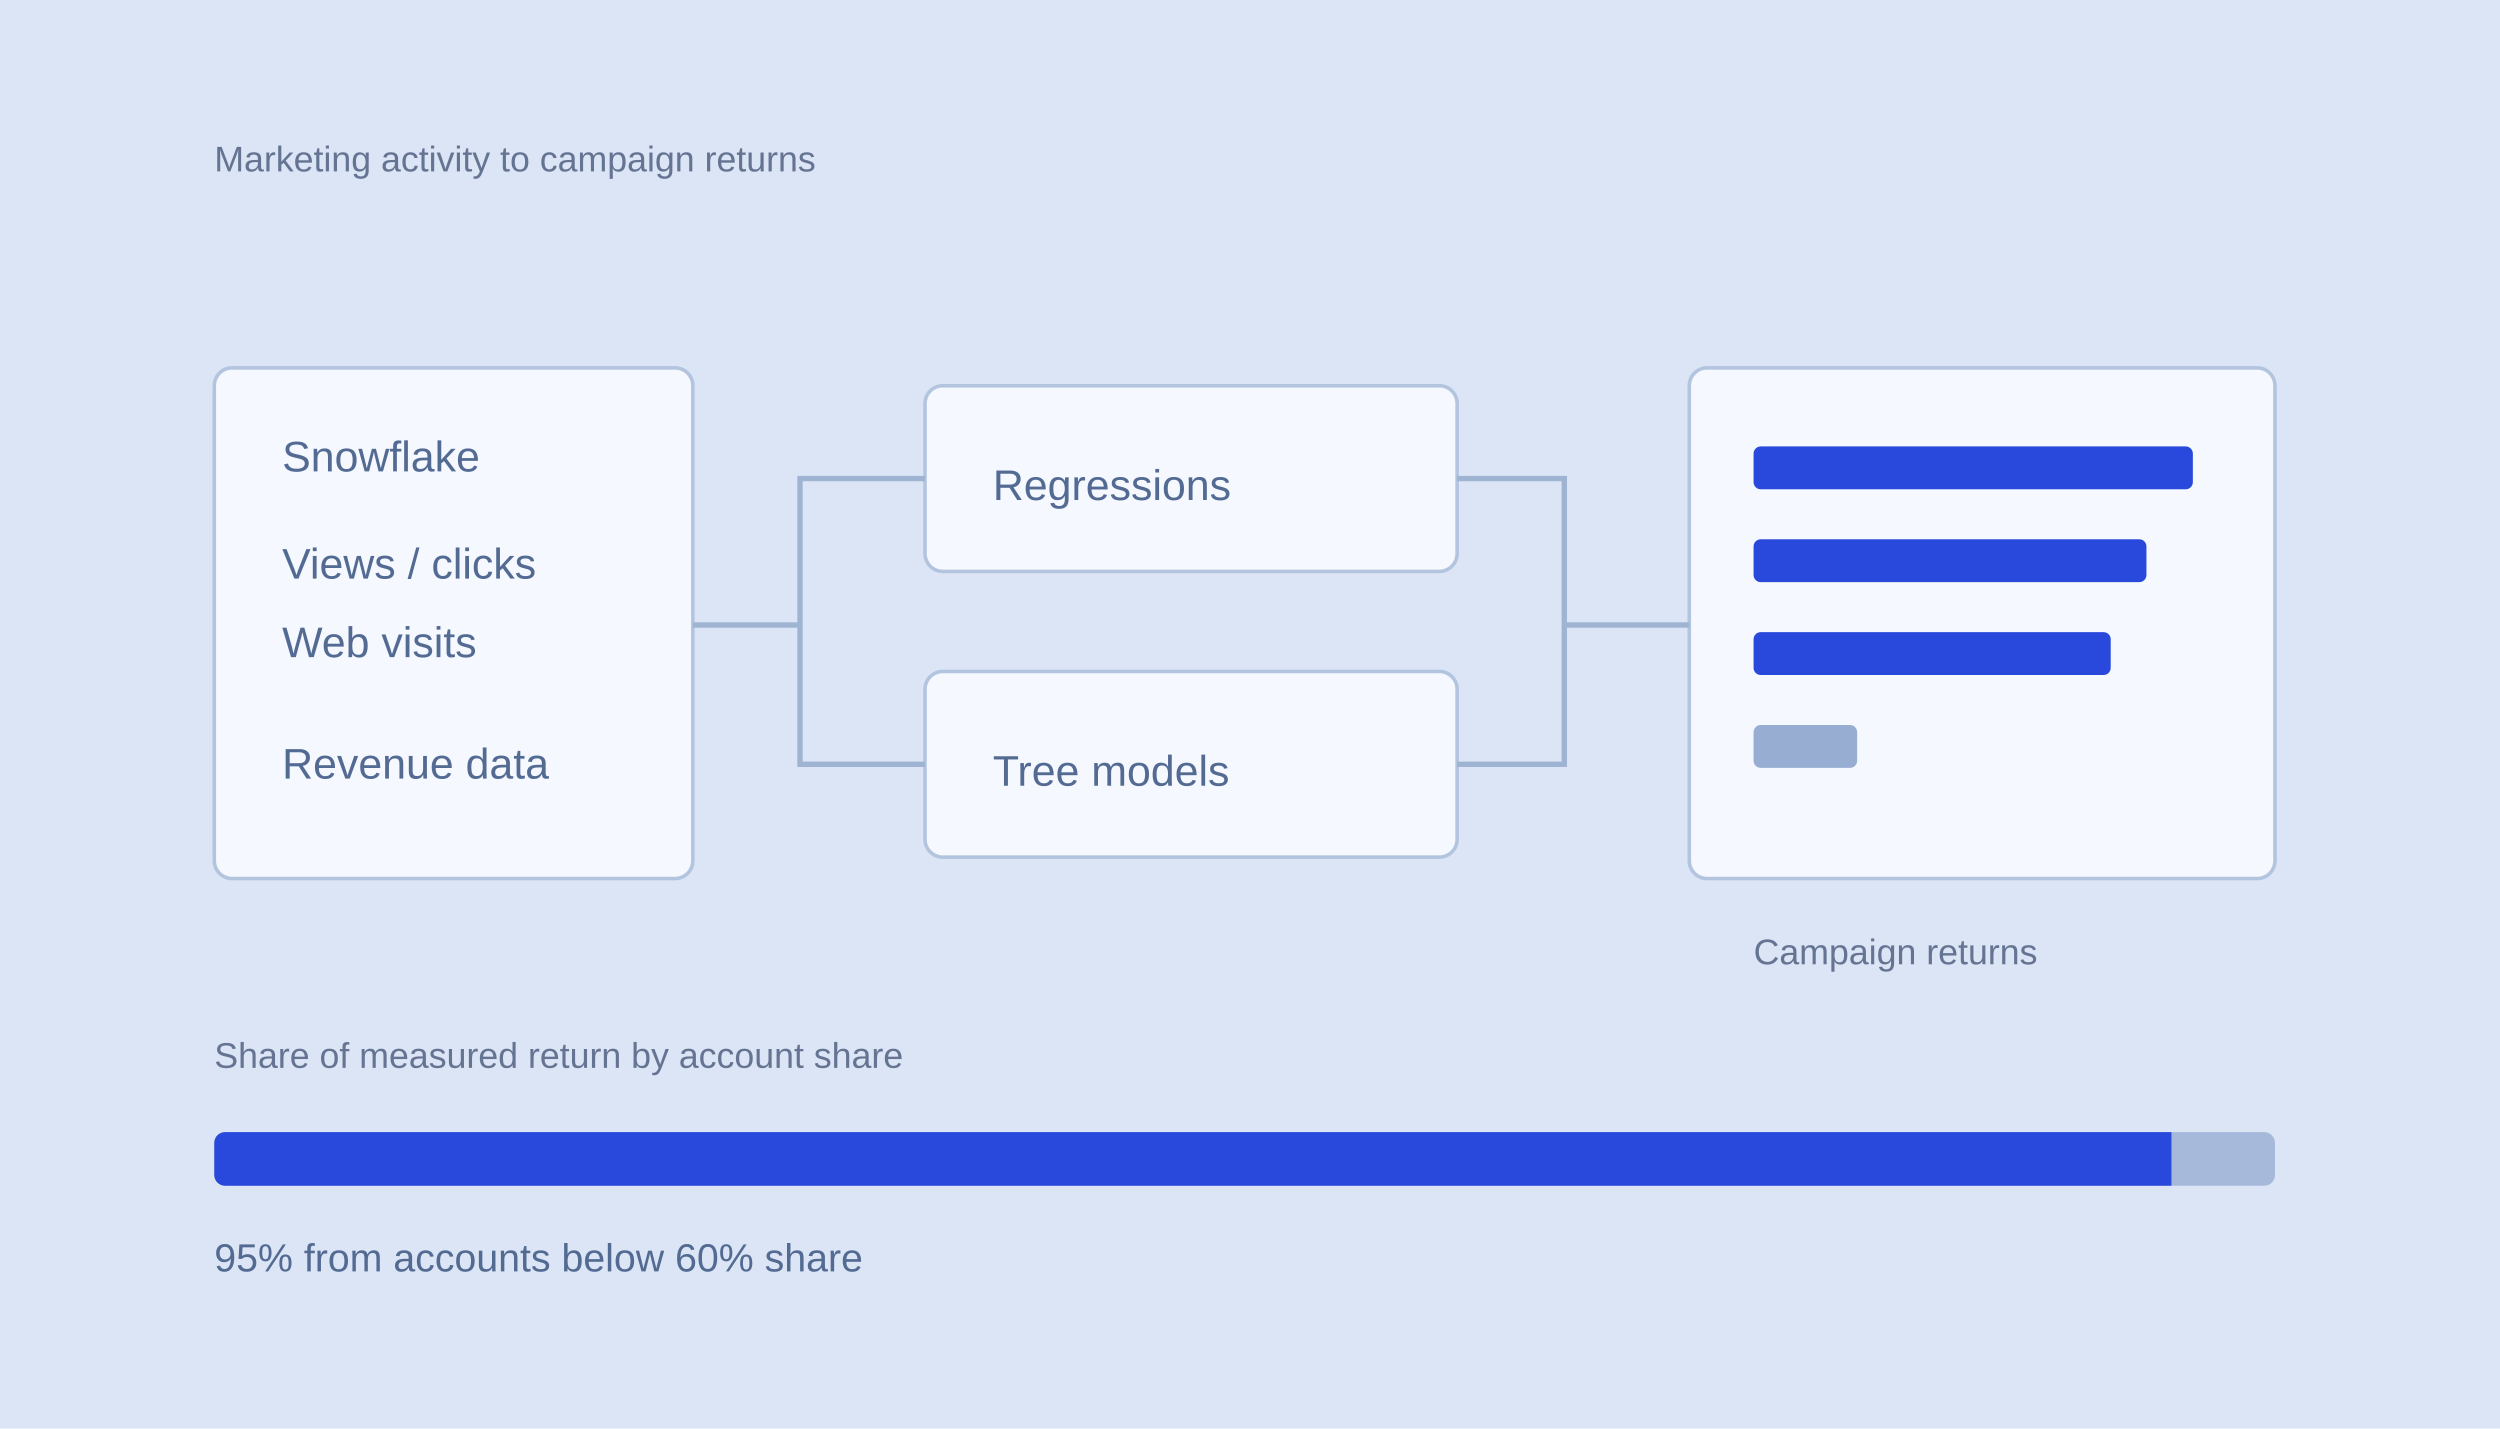
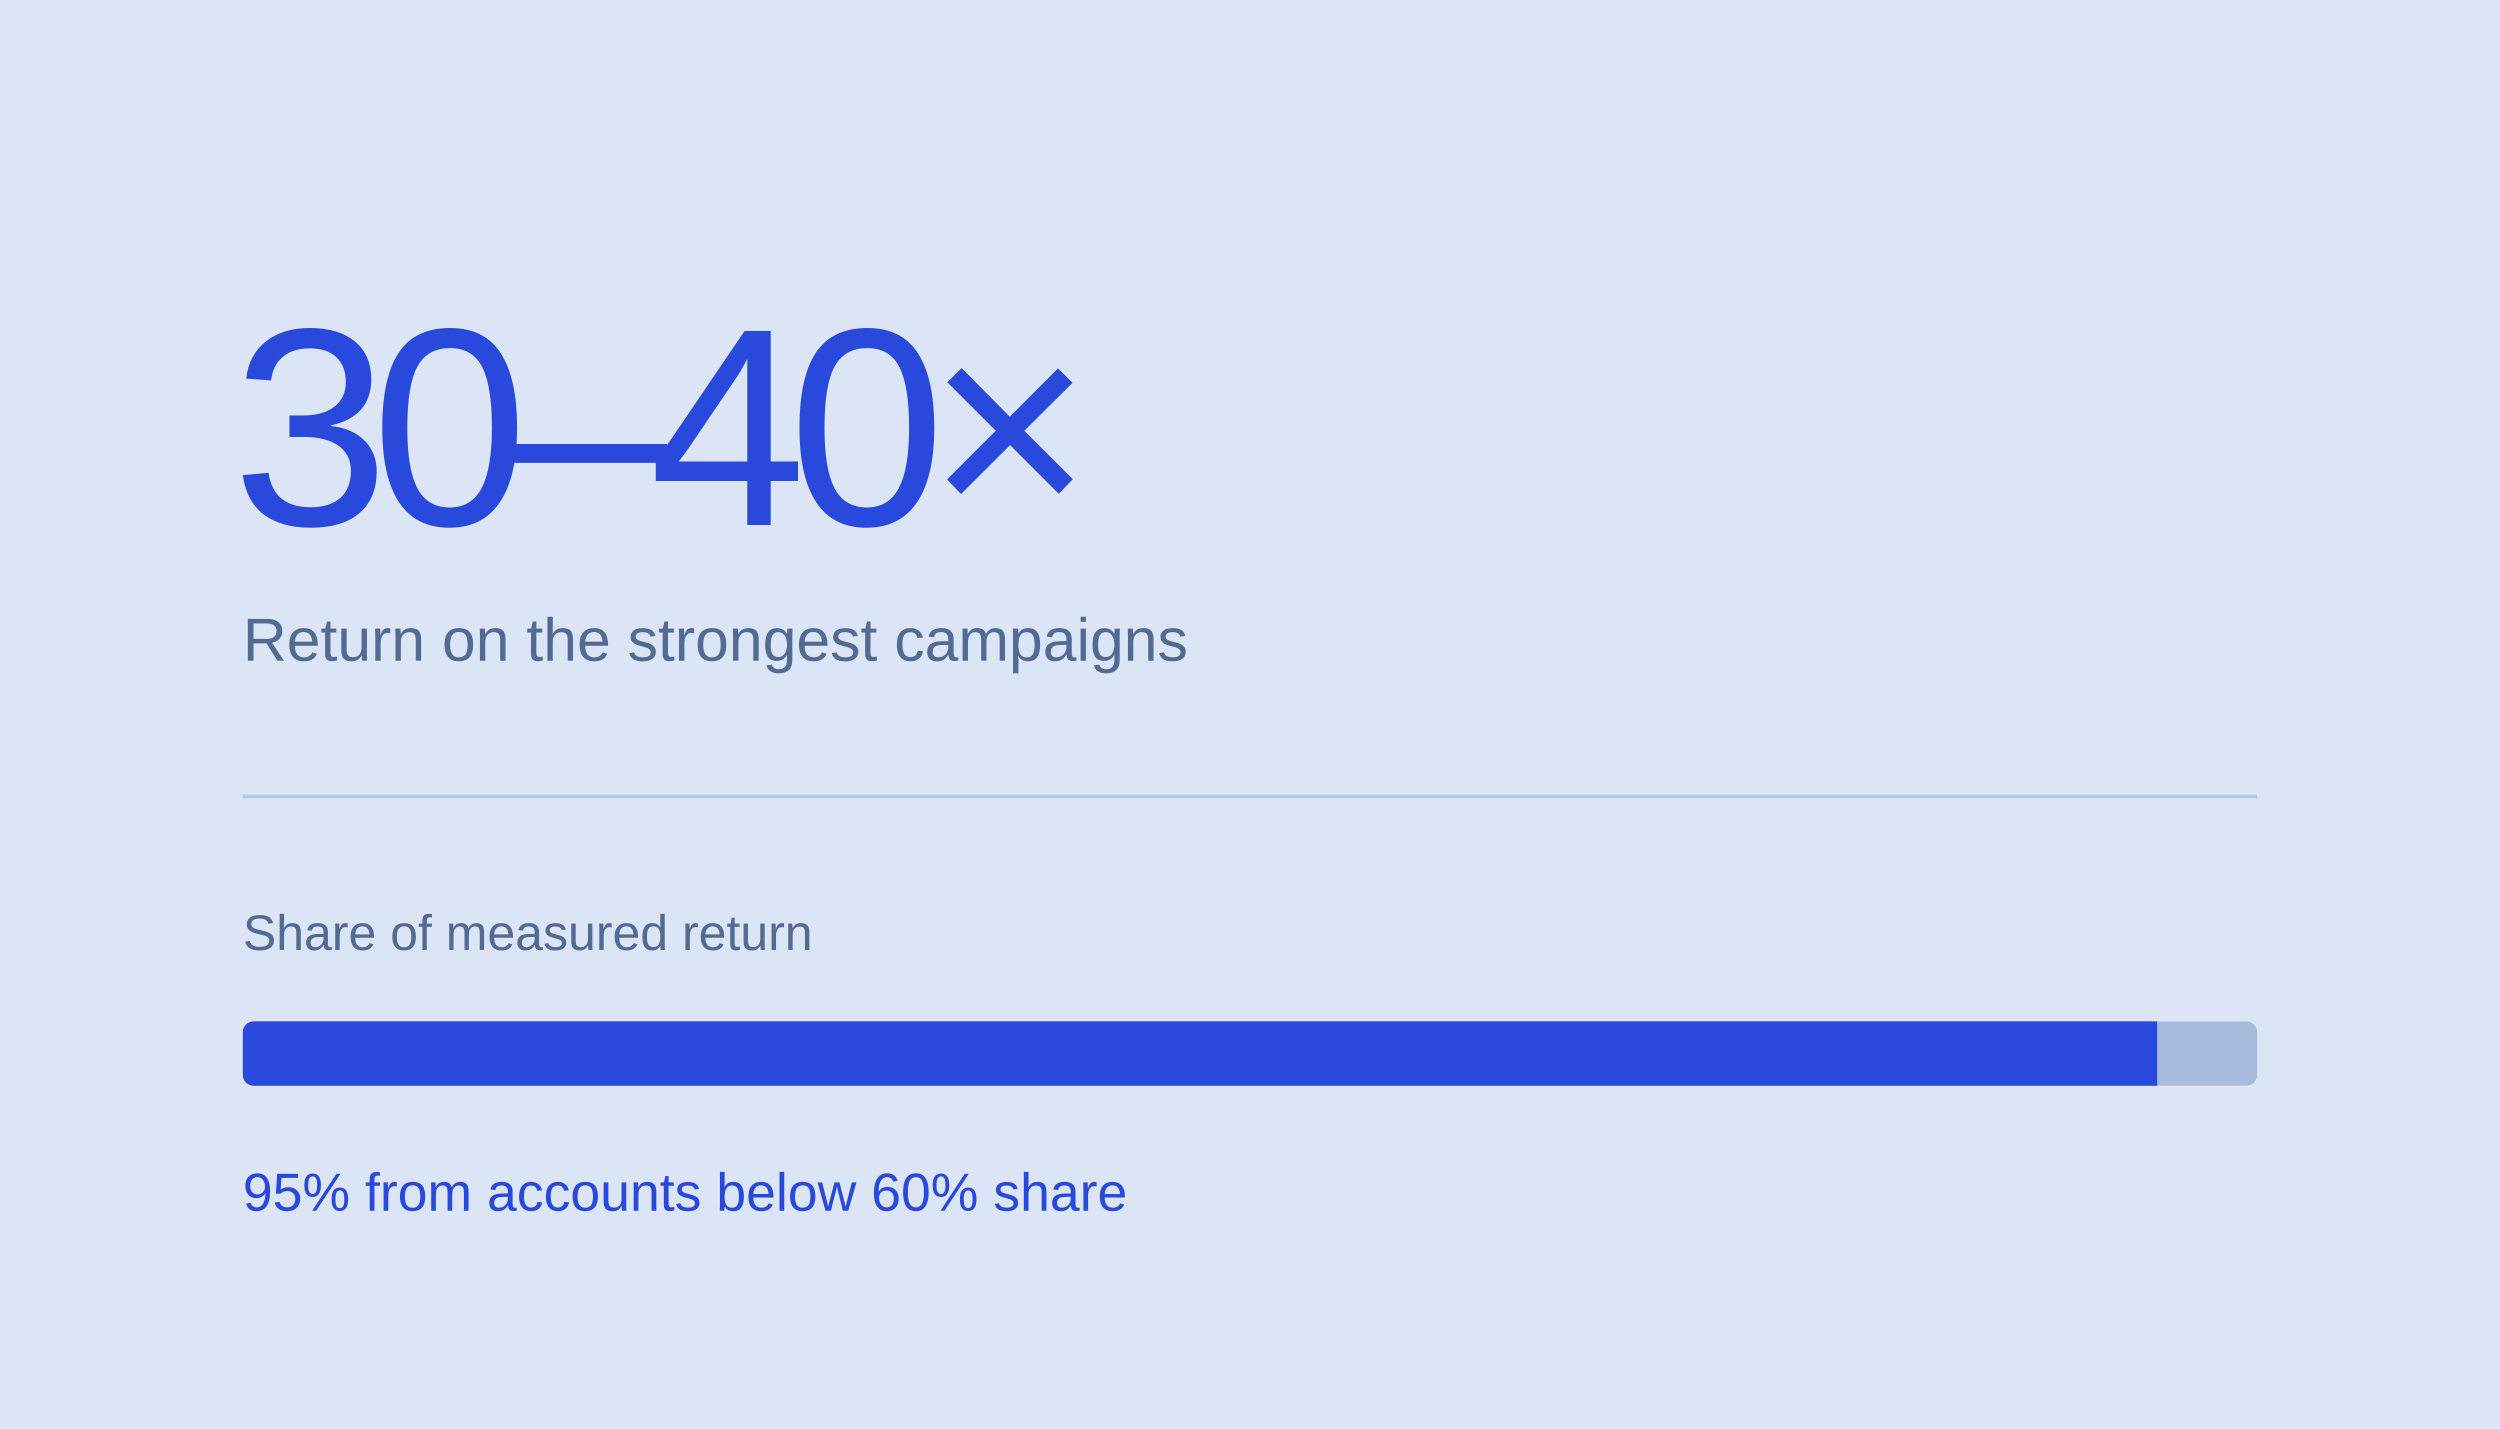
- <svg xmlns="http://www.w3.org/2000/svg" viewBox="0 0 700 400" role="img" aria-label="Marketing features combined with revenue data and regression and tree models to analyze campaign returns">
+ <svg xmlns="http://www.w3.org/2000/svg" viewBox="0 0 700 400" role="img" aria-label="30 to 40 times return on the strongest campaigns, with 95 percent of measured return from accounts below 60 percent share">
  <rect width="700" height="400" fill="#dce5f5" />
-   <g font-family="Arial,sans-serif" fill="#657492" font-size="10">
-     <text x="60" y="48">Marketing activity to campaign returns</text>
-   </g>
-   <g fill="#f5f8fe" stroke="#b3c4df">
-     <rect x="60" y="103" width="134" height="143" rx="5" />
-     <rect x="259" y="108" width="149" height="52" rx="5" />
-     <rect x="259" y="188" width="149" height="52" rx="5" />
-     <rect x="473" y="103" width="164" height="143" rx="5" />
-   </g>
-   <g fill="none" stroke="#9fb3d3" stroke-width="1.5">
-     <path d="M194 175h30v-41h35m-35 41v39h35M408 134h30v41h35m-65 39h30v-39" />
-   </g>
-   <g font-family="Arial,sans-serif" fill="#536b93" font-size="12">
-     <text x="79" y="132">Snowflake</text>
-     <text x="79" y="162">Views / clicks</text>
-     <text x="79" y="184">Web visits</text>
-     <text x="79" y="218">Revenue data</text>
-     <text x="278" y="140">Regressions</text>
-     <text x="278" y="220">Tree models</text>
-   </g>
-   <g fill="#2849dc">
-     <rect x="491" y="125" width="123" height="12" rx="2" />
-     <rect x="491" y="151" width="110" height="12" rx="2" />
-     <rect x="491" y="177" width="100" height="12" rx="2" />
-   </g>
-   <rect x="491" y="203" width="29" height="12" rx="2" fill="#97add1" />
-   <g font-family="Arial,sans-serif" fill="#657492" font-size="10">
-     <text x="491" y="270">Campaign returns</text>
-     <text x="60" y="299">Share of measured return by account share</text>
-   </g>
-   <rect x="60" y="317" width="577" height="15" rx="3" fill="#a6b9da" />
-   <path d="M63 317h545v15H63a3 3 0 0 1-3-3v-9a3 3 0 0 1 3-3" fill="#2849dc" />
-   <g font-family="Arial,sans-serif" font-size="11" fill="#536b93">
-     <text x="60" y="356">95% from accounts below 60% share</text>
+   <g font-family="Arial,sans-serif">
+     <text x="65" y="147" font-size="79" letter-spacing="-5" fill="#2849dc">30–40×</text>
+     <text x="68" y="185" font-size="17" fill="#536b93">Return on the strongest campaigns</text>
+     <path d="M68 223H632" stroke="#b7c8e3" />
+     <text x="68" y="266" font-size="14" fill="#536b93">Share of measured return</text>
+     <rect x="68" y="286" width="564" height="18" rx="3" fill="#a8bbdc" />
+     <path d="M71 286h533v18H71a3 3 0 0 1-3-3v-12a3 3 0 0 1 3-3" fill="#2849dc" />
+     <text x="68" y="339" font-size="15" fill="#2849dc">95% from accounts below 60% share</text>
  </g>
</svg>
